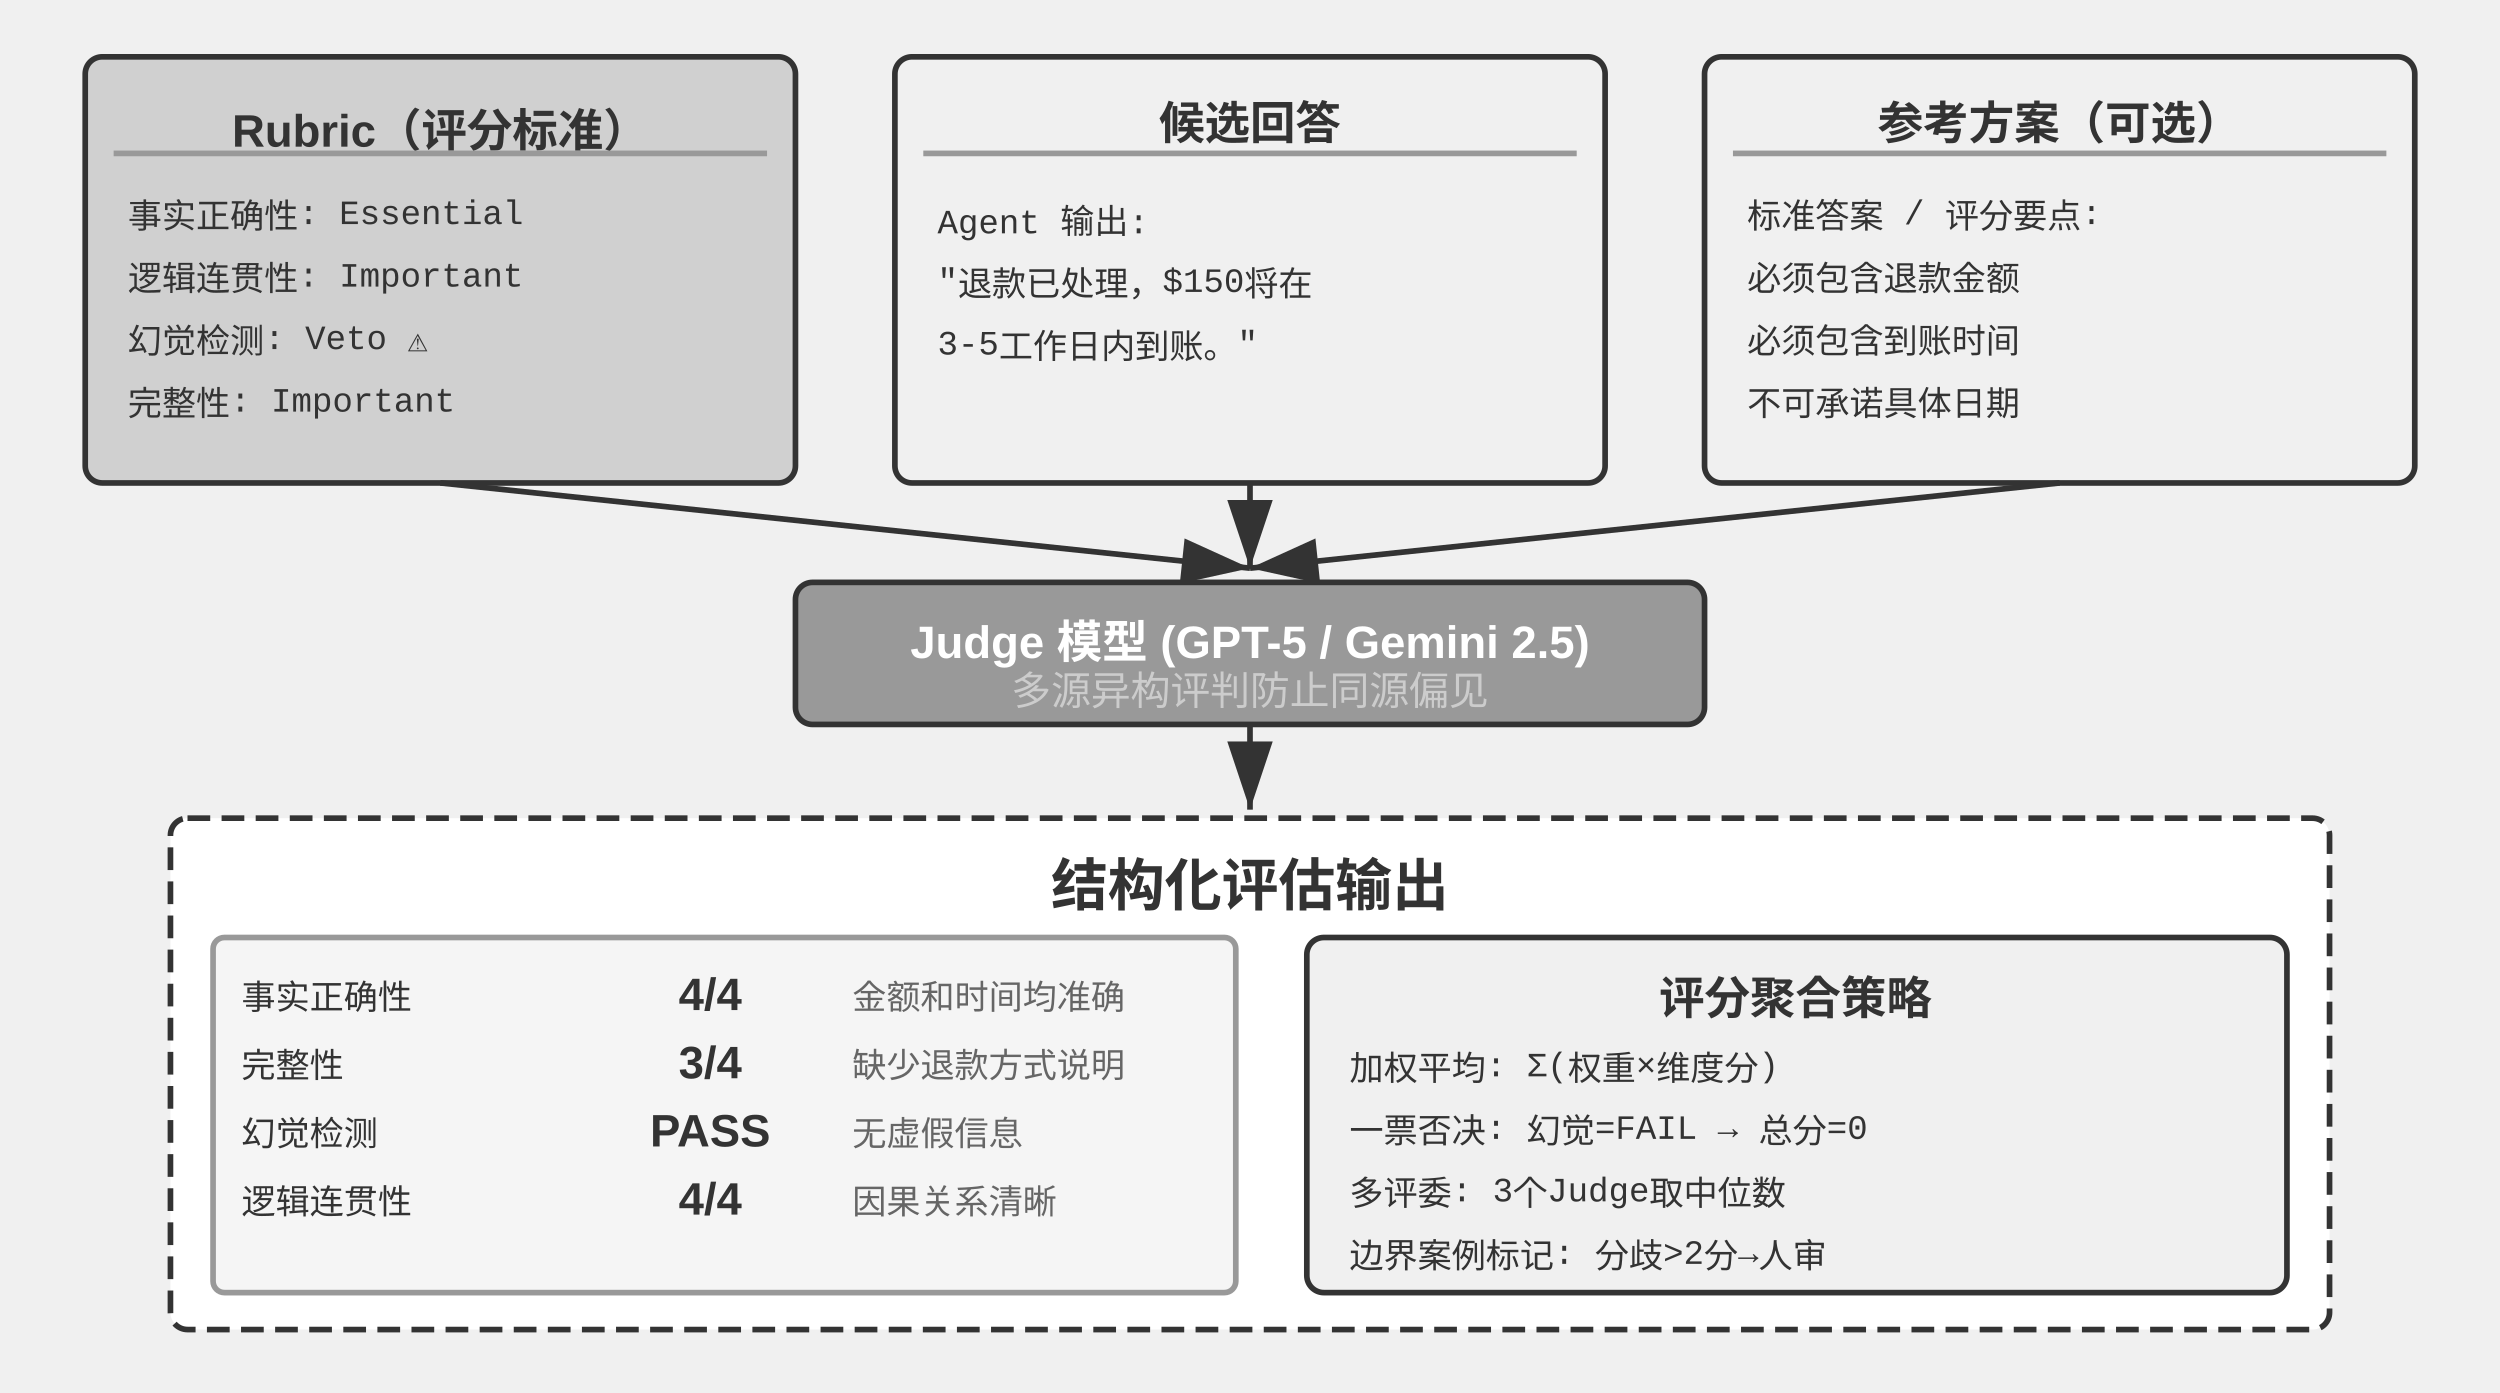
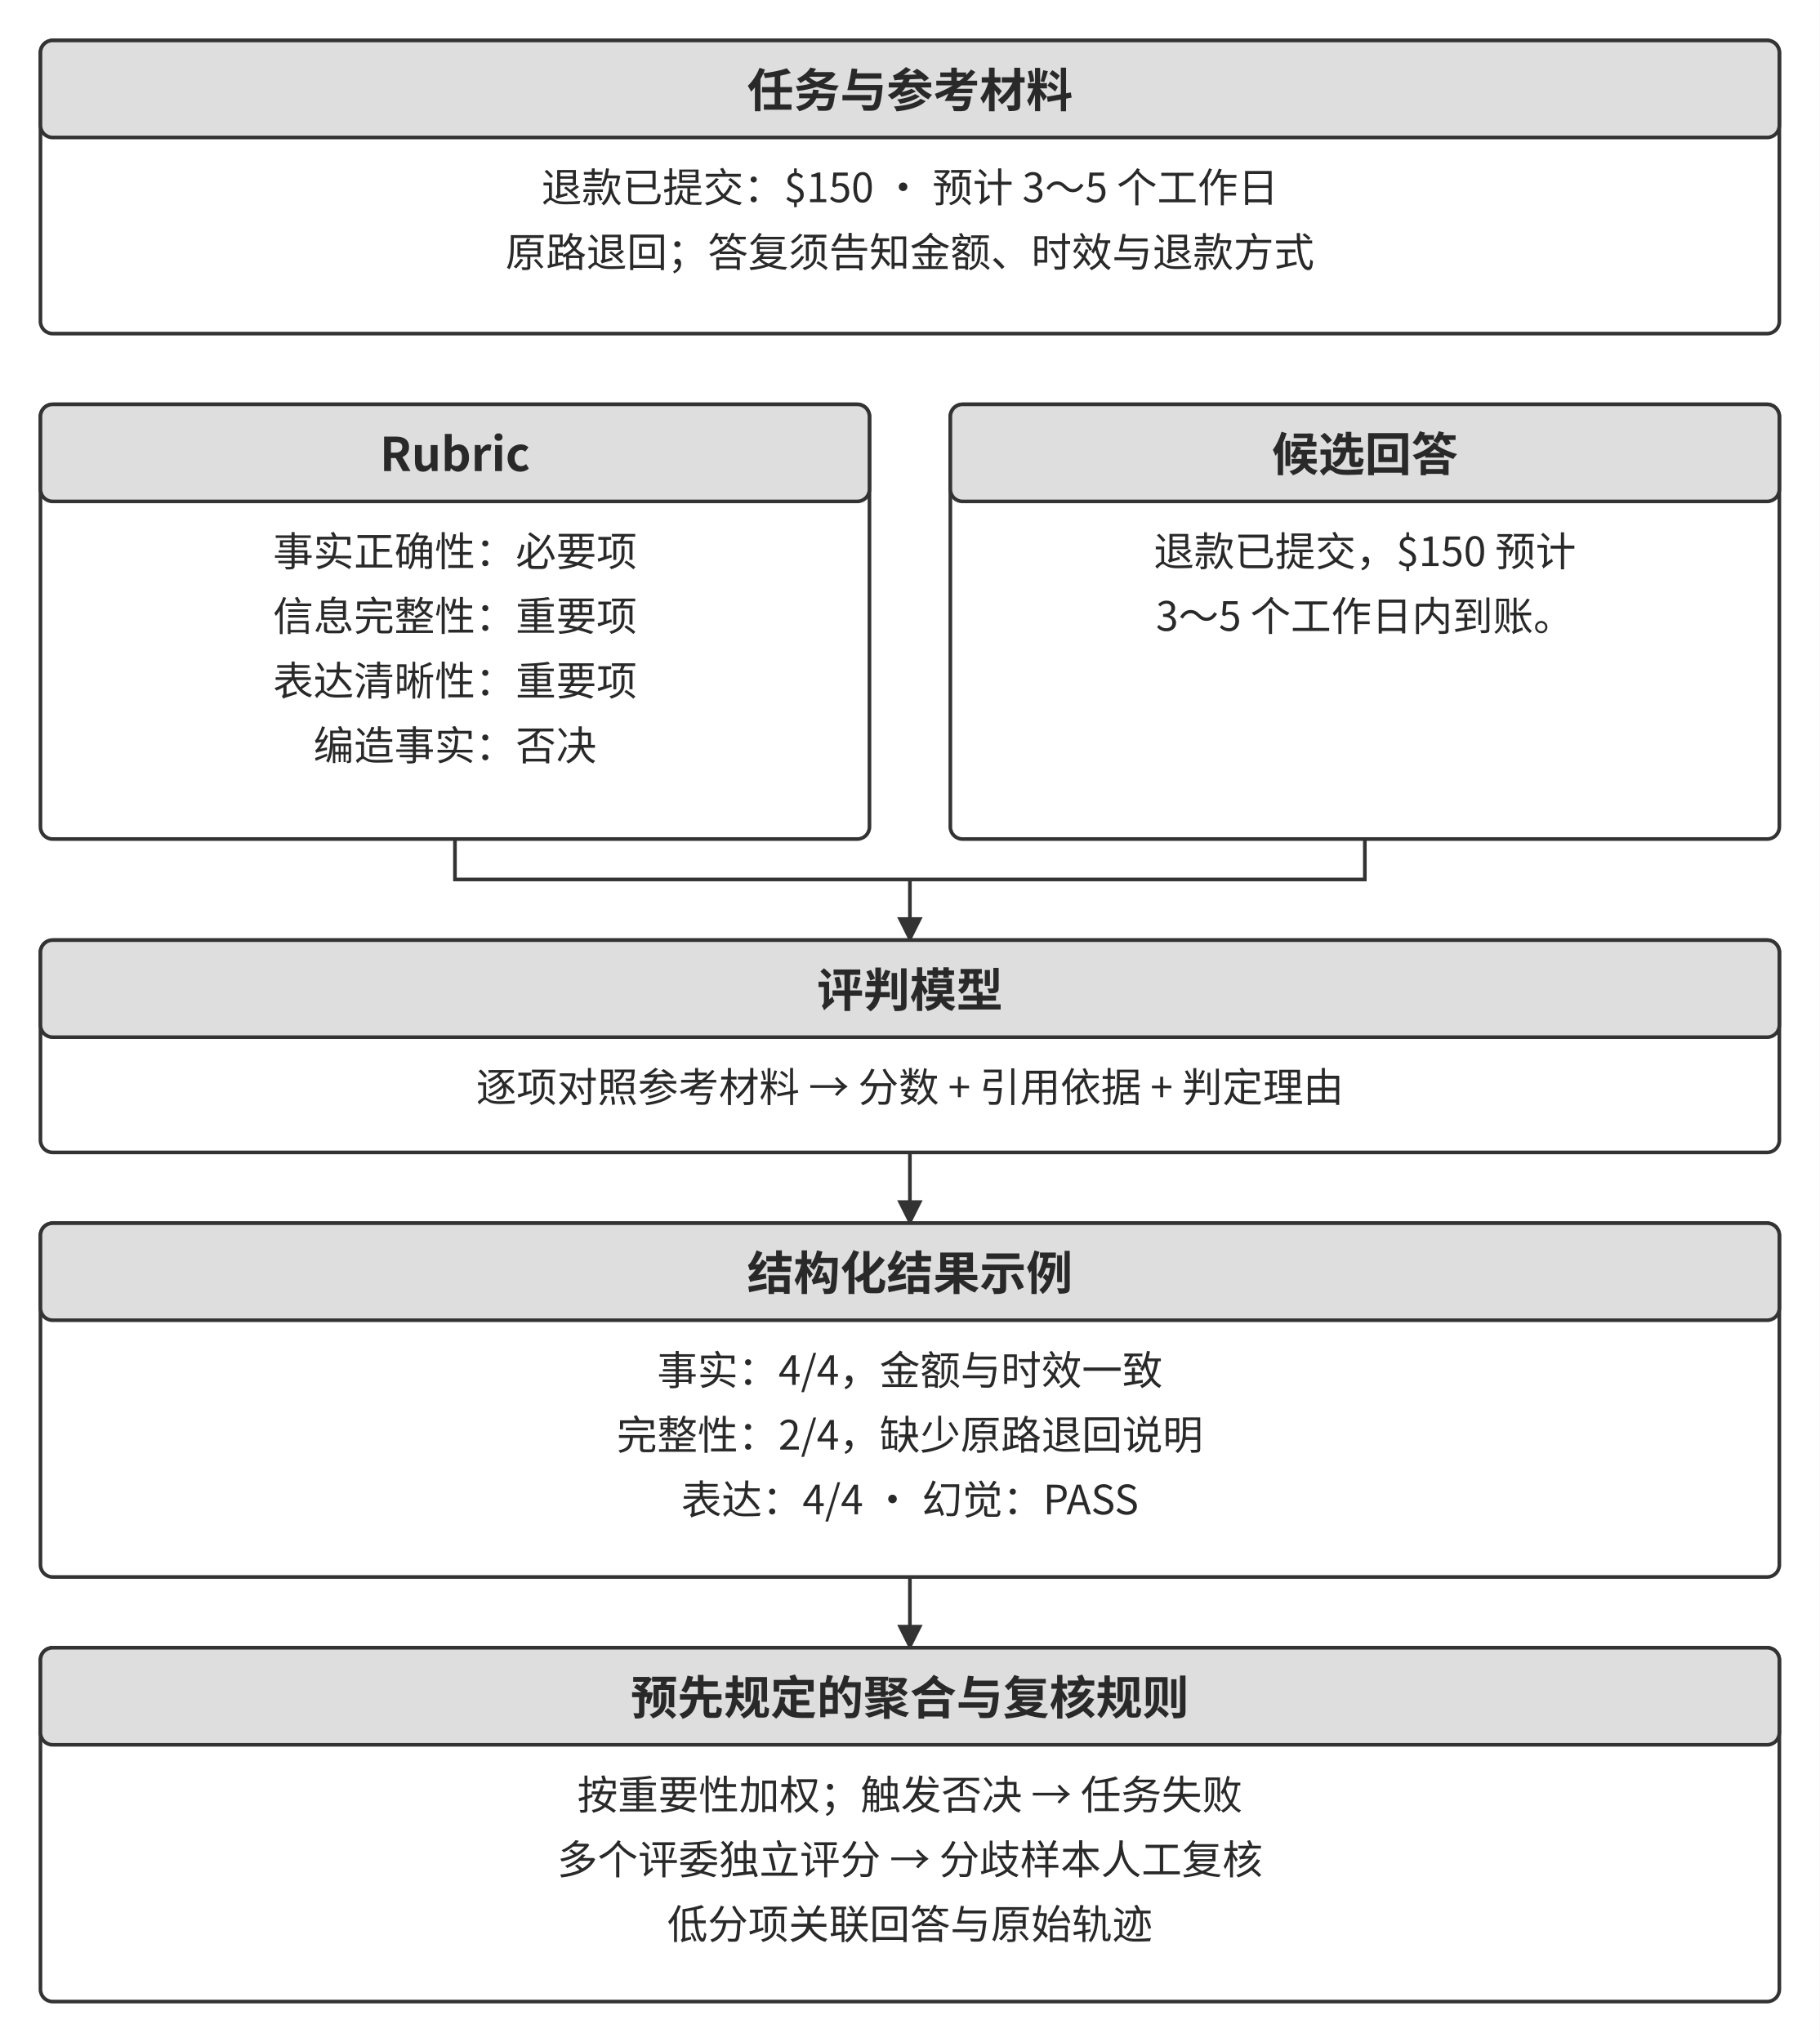
- <svg xmlns="http://www.w3.org/2000/svg" viewBox="0 40 880 490" width="880" height="490" style="background:#ffffff">
+ <svg xmlns="http://www.w3.org/2000/svg" width="150mm" height="168.33mm" viewBox="0 0 900 1010" role="img" aria-labelledby="title desc">
  <defs>
-     <marker id="ah" markerWidth="12" markerHeight="8" refX="12" refY="4" orient="auto">
-       <polygon points="0 0, 12 4, 0 8" fill="#333333" />
-     </marker>
-     <marker id="ah-light" markerWidth="12" markerHeight="8" refX="12" refY="4" orient="auto">
-       <polygon points="0 0, 12 4, 0 8" fill="#999999" />
+     <marker id="arrow" viewBox="0 0 10 10" refX="9" refY="5" markerWidth="7" markerHeight="7" orient="auto-start-reverse">
+       <path d="M0 0 L10 5 L0 10 Z" fill="#333333" />
    </marker>
  </defs>
-   <rect x="30" y="60" width="250" height="150" rx="6" fill="#d0d0d0" stroke="#333333" stroke-width="2" />
-   <text x="155" y="82" font-family="Arial, 'Helvetica Neue', Helvetica, 'PingFang SC', 'Microsoft YaHei', sans-serif" font-size="16" fill="#333333" text-anchor="middle" dominant-baseline="central" font-weight="bold">Rubric（评分标准）</text>
-   <line x1="40" y1="94" x2="270" y2="94" stroke="#999999" stroke-width="2" />
-   <text x="45" y="115" font-family="'Courier New', Courier, monospace" font-size="12" fill="#333333" text-anchor="start" dominant-baseline="central">事实正确性: Essential</text>
-   <text x="45" y="137" font-family="'Courier New', Courier, monospace" font-size="12" fill="#333333" text-anchor="start" dominant-baseline="central">逻辑连贯性: Important</text>
-   <text x="45" y="159" font-family="'Courier New', Courier, monospace" font-size="12" fill="#333333" text-anchor="start" dominant-baseline="central">幻觉检测: Veto ⚠</text>
-   <text x="45" y="181" font-family="'Courier New', Courier, monospace" font-size="12" fill="#333333" text-anchor="start" dominant-baseline="central">完整性: Important</text>
-   <rect x="315" y="60" width="250" height="150" rx="6" fill="#f0f0f0" stroke="#333333" stroke-width="2" />
-   <text x="440" y="82" font-family="Arial, 'Helvetica Neue', Helvetica, 'PingFang SC', 'Microsoft YaHei', sans-serif" font-size="16" fill="#333333" text-anchor="middle" dominant-baseline="central" font-weight="bold">候选回答</text>
-   <line x1="325" y1="94" x2="555" y2="94" stroke="#999999" stroke-width="2" />
-   <text x="330" y="115" font-family="'Courier New', Courier, monospace" font-size="12" fill="#333333" text-anchor="start" dominant-baseline="central">Agent 输出:</text>
-   <text x="330" y="137" font-family="'Courier New', Courier, monospace" font-size="12" fill="#333333" text-anchor="start" dominant-baseline="central">"退款已处理，$150将在</text>
-   <text x="330" y="159" font-family="'Courier New', Courier, monospace" font-size="12" fill="#333333" text-anchor="start" dominant-baseline="central"> 3-5工作日内到账。"</text>
-   <text x="330" y="181" font-family="'Courier New', Courier, monospace" font-size="12" fill="#333333" text-anchor="start" dominant-baseline="central" />
-   <rect x="600" y="60" width="250" height="150" rx="6" fill="#f0f0f0" stroke="#333333" stroke-width="2" />
-   <text x="725" y="82" font-family="Arial, 'Helvetica Neue', Helvetica, 'PingFang SC', 'Microsoft YaHei', sans-serif" font-size="16" fill="#333333" text-anchor="middle" dominant-baseline="central" font-weight="bold">参考方案（可选）</text>
-   <line x1="610" y1="94" x2="840" y2="94" stroke="#999999" stroke-width="2" />
-   <text x="615" y="115" font-family="'Courier New', Courier, monospace" font-size="12" fill="#333333" text-anchor="start" dominant-baseline="central">标准答案 / 评分要点:</text>
-   <text x="615" y="137" font-family="'Courier New', Courier, monospace" font-size="12" fill="#333333" text-anchor="start" dominant-baseline="central">必须包含退款金额</text>
-   <text x="615" y="159" font-family="'Courier New', Courier, monospace" font-size="12" fill="#333333" text-anchor="start" dominant-baseline="central">必须包含到账时间</text>
-   <text x="615" y="181" font-family="'Courier New', Courier, monospace" font-size="12" fill="#333333" text-anchor="start" dominant-baseline="central">不可承诺具体日期</text>
-   <line x1="155" y1="210" x2="440" y2="240" stroke="#333333" stroke-width="2" marker-end="url(#ah)" />
-   <line x1="440" y1="210" x2="440" y2="240" stroke="#333333" stroke-width="2" marker-end="url(#ah)" />
-   <line x1="725" y1="210" x2="440" y2="240" stroke="#333333" stroke-width="2" marker-end="url(#ah)" />
-   <rect x="280" y="245" width="320" height="50" rx="6" fill="#999999" stroke="#333333" stroke-width="2" />
-   <text x="440" y="262" font-family="Arial, 'Helvetica Neue', Helvetica, 'PingFang SC', 'Microsoft YaHei', sans-serif" font-size="16" fill="#ffffff" text-anchor="middle" dominant-baseline="central" font-weight="bold">Judge 模型 (GPT-5 / Gemini 2.5)</text>
-   <text x="440" y="282" font-family="Arial, 'Helvetica Neue', Helvetica, 'PingFang SC', 'Microsoft YaHei', sans-serif" font-size="14" fill="#cccccc" text-anchor="middle" dominant-baseline="central" font-weight="normal">多源异构评判防止同源偏见</text>
-   <line x1="440" y1="295" x2="440" y2="325" stroke="#333333" stroke-width="2" marker-end="url(#ah)" />
-   <rect x="60" y="328" width="760" height="180" rx="6" fill="#ffffff" stroke="#333333" stroke-width="2" stroke-dasharray="8,4" />
-   <text x="440" y="350" font-family="Arial, 'Helvetica Neue', Helvetica, 'PingFang SC', 'Microsoft YaHei', sans-serif" font-size="20" fill="#333333" text-anchor="middle" dominant-baseline="central" font-weight="bold">结构化评估输出</text>
-   <rect x="75" y="370" width="360" height="125" rx="4" fill="#f5f5f5" stroke="#999999" stroke-width="2" />
-   <text x="85" y="390" font-family="'Courier New', Courier, monospace" font-size="12" fill="#333333" text-anchor="start" dominant-baseline="central">事实正确性   </text>
-   <text x="250" y="390" font-family="Arial, 'Helvetica Neue', Helvetica, 'PingFang SC', 'Microsoft YaHei', sans-serif" font-size="16" fill="#333333" text-anchor="middle" dominant-baseline="central" font-weight="bold">4/4</text>
-   <text x="300" y="390" font-family="Arial, 'Helvetica Neue', Helvetica, 'PingFang SC', 'Microsoft YaHei', sans-serif" font-size="12" fill="#666666" text-anchor="start" dominant-baseline="central" font-weight="normal">金额和时间均准确</text>
-   <text x="85" y="414" font-family="'Courier New', Courier, monospace" font-size="12" fill="#333333" text-anchor="start" dominant-baseline="central">完整性     </text>
-   <text x="250" y="414" font-family="Arial, 'Helvetica Neue', Helvetica, 'PingFang SC', 'Microsoft YaHei', sans-serif" font-size="16" fill="#333333" text-anchor="middle" dominant-baseline="central" font-weight="bold">3/4</text>
-   <text x="300" y="414" font-family="Arial, 'Helvetica Neue', Helvetica, 'PingFang SC', 'Microsoft YaHei', sans-serif" font-size="12" fill="#666666" text-anchor="start" dominant-baseline="central" font-weight="normal">缺少退款方式说明</text>
-   <text x="85" y="438" font-family="'Courier New', Courier, monospace" font-size="12" fill="#333333" text-anchor="start" dominant-baseline="central">幻觉检测    </text>
-   <text x="250" y="438" font-family="Arial, 'Helvetica Neue', Helvetica, 'PingFang SC', 'Microsoft YaHei', sans-serif" font-size="16" fill="#333333" text-anchor="middle" dominant-baseline="central" font-weight="bold">PASS</text>
-   <text x="300" y="438" font-family="Arial, 'Helvetica Neue', Helvetica, 'PingFang SC', 'Microsoft YaHei', sans-serif" font-size="12" fill="#666666" text-anchor="start" dominant-baseline="central" font-weight="normal">无虚假信息</text>
-   <text x="85" y="462" font-family="'Courier New', Courier, monospace" font-size="12" fill="#333333" text-anchor="start" dominant-baseline="central">逻辑连贯性   </text>
-   <text x="250" y="462" font-family="Arial, 'Helvetica Neue', Helvetica, 'PingFang SC', 'Microsoft YaHei', sans-serif" font-size="16" fill="#333333" text-anchor="middle" dominant-baseline="central" font-weight="bold">4/4</text>
-   <text x="300" y="462" font-family="Arial, 'Helvetica Neue', Helvetica, 'PingFang SC', 'Microsoft YaHei', sans-serif" font-size="12" fill="#666666" text-anchor="start" dominant-baseline="central" font-weight="normal">因果关系清晰</text>
-   <rect x="460" y="370" width="345" height="125" rx="6" fill="#f0f0f0" stroke="#333333" stroke-width="2" />
-   <text x="632" y="390" font-family="Arial, 'Helvetica Neue', Helvetica, 'PingFang SC', 'Microsoft YaHei', sans-serif" font-size="16" fill="#333333" text-anchor="middle" dominant-baseline="central" font-weight="bold">评分聚合策略</text>
-   <text x="475" y="415" font-family="'Courier New', Courier, monospace" font-size="12" fill="#333333" text-anchor="start" dominant-baseline="central">加权平均: Σ(权重×维度分)</text>
-   <text x="475" y="437" font-family="'Courier New', Courier, monospace" font-size="12" fill="#333333" text-anchor="start" dominant-baseline="central">一票否决: 幻觉=FAIL → 总分=0</text>
-   <text x="475" y="459" font-family="'Courier New', Courier, monospace" font-size="12" fill="#333333" text-anchor="start" dominant-baseline="central">多评委: 3个Judge取中位数</text>
-   <text x="475" y="481" font-family="'Courier New', Courier, monospace" font-size="12" fill="#333333" text-anchor="start" dominant-baseline="central">边界案例标记: 分歧&gt;2分→人审</text>
+   <rect width="900" height="1010" fill="#ffffff" />
+   <rect x="20" y="20" width="860" height="145" rx="6" fill="#ffffff" stroke="#333333" stroke-width="1.8" />
+   <rect x="20" y="20" width="860" height="48" rx="6" fill="#dedede" stroke="#333333" stroke-width="1.8" />
+   <text x="450.0" y="53" text-anchor="middle" font-family="Noto Sans CJK SC,Source Han Sans CN,Microsoft YaHei,sans-serif" font-size="23" font-weight="700" fill="#292929">任务与参考材料</text>
+   <text x="450.0" y="100" text-anchor="middle" font-family="Noto Sans CJK SC,Source Han Sans CN,Microsoft YaHei,sans-serif" font-size="20" font-weight="400" fill="#292929">退款已提交：$150 · 预计 3～5 个工作日</text>
+   <text x="450.0" y="132" text-anchor="middle" font-family="Noto Sans CJK SC,Source Han Sans CN,Microsoft YaHei,sans-serif" font-size="20" font-weight="400" fill="#292929">原路退回；答复须告知金额、时效与退款方式</text>
+   <rect x="20" y="200" width="410" height="215" rx="6" fill="#ffffff" stroke="#333333" stroke-width="1.8" />
+   <rect x="20" y="200" width="410" height="48" rx="6" fill="#dedede" stroke="#333333" stroke-width="1.8" />
+   <text x="225.0" y="233" text-anchor="middle" font-family="Noto Sans CJK SC,Source Han Sans CN,Microsoft YaHei,sans-serif" font-size="23" font-weight="700" fill="#292929">Rubric</text>
+   <text x="225.0" y="280" text-anchor="middle" font-family="Noto Sans CJK SC,Source Han Sans CN,Microsoft YaHei,sans-serif" font-size="20" font-weight="400" fill="#292929">事实正确性：必要项</text>
+   <text x="225.0" y="312" text-anchor="middle" font-family="Noto Sans CJK SC,Source Han Sans CN,Microsoft YaHei,sans-serif" font-size="20" font-weight="400" fill="#292929">信息完整性：重要项</text>
+   <text x="225.0" y="344" text-anchor="middle" font-family="Noto Sans CJK SC,Source Han Sans CN,Microsoft YaHei,sans-serif" font-size="20" font-weight="400" fill="#292929">表达清晰性：重要项</text>
+   <text x="225.0" y="376" text-anchor="middle" font-family="Noto Sans CJK SC,Source Han Sans CN,Microsoft YaHei,sans-serif" font-size="20" font-weight="400" fill="#292929">编造事实：否决</text>
+   <rect x="470" y="200" width="410" height="215" rx="6" fill="#ffffff" stroke="#333333" stroke-width="1.8" />
+   <rect x="470" y="200" width="410" height="48" rx="6" fill="#dedede" stroke="#333333" stroke-width="1.8" />
+   <text x="675.0" y="233" text-anchor="middle" font-family="Noto Sans CJK SC,Source Han Sans CN,Microsoft YaHei,sans-serif" font-size="23" font-weight="700" fill="#292929">候选回答</text>
+   <text x="675.0" y="280" text-anchor="middle" font-family="Noto Sans CJK SC,Source Han Sans CN,Microsoft YaHei,sans-serif" font-size="20" font-weight="400" fill="#292929">退款已提交，$150 预计</text>
+   <text x="675.0" y="312" text-anchor="middle" font-family="Noto Sans CJK SC,Source Han Sans CN,Microsoft YaHei,sans-serif" font-size="20" font-weight="400" fill="#292929">3～5 个工作日内到账。</text>
+   <path d="M 225 415 L 225 435 L 675 435 L 675 415" fill="none" stroke="#333333" stroke-width="1.8" />
+   <path d="M 450 435 L 450 465" fill="none" stroke="#333333" stroke-width="1.8" marker-end="url(#arrow)" />
+   <rect x="20" y="465" width="860" height="105" rx="6" fill="#ffffff" stroke="#333333" stroke-width="1.8" />
+   <rect x="20" y="465" width="860" height="48" rx="6" fill="#dedede" stroke="#333333" stroke-width="1.8" />
+   <text x="450.0" y="498" text-anchor="middle" font-family="Noto Sans CJK SC,Source Han Sans CN,Microsoft YaHei,sans-serif" font-size="23" font-weight="700" fill="#292929">评判模型</text>
+   <text x="450.0" y="545" text-anchor="middle" font-family="Noto Sans CJK SC,Source Han Sans CN,Microsoft YaHei,sans-serif" font-size="20" font-weight="400" fill="#292929">逐项对照参考材料 → 分数 + 引用依据 + 判定理由</text>
+   <path d="M 450 570 L 450 605" fill="none" stroke="#333333" stroke-width="1.8" marker-end="url(#arrow)" />
+   <rect x="20" y="605" width="860" height="175" rx="6" fill="#ffffff" stroke="#333333" stroke-width="1.8" />
+   <rect x="20" y="605" width="860" height="48" rx="6" fill="#dedede" stroke="#333333" stroke-width="1.8" />
+   <text x="450.0" y="638" text-anchor="middle" font-family="Noto Sans CJK SC,Source Han Sans CN,Microsoft YaHei,sans-serif" font-size="23" font-weight="700" fill="#292929">结构化结果示例</text>
+   <text x="450.0" y="685" text-anchor="middle" font-family="Noto Sans CJK SC,Source Han Sans CN,Microsoft YaHei,sans-serif" font-size="20" font-weight="400" fill="#292929">事实：4/4，金额与时效一致</text>
+   <text x="450.0" y="717" text-anchor="middle" font-family="Noto Sans CJK SC,Source Han Sans CN,Microsoft YaHei,sans-serif" font-size="20" font-weight="400" fill="#292929">完整性：2/4，缺少原路退回说明</text>
+   <text x="450.0" y="749" text-anchor="middle" font-family="Noto Sans CJK SC,Source Han Sans CN,Microsoft YaHei,sans-serif" font-size="20" font-weight="400" fill="#292929">表达：4/4 · 幻觉：PASS</text>
+   <path d="M 450 780 L 450 815" fill="none" stroke="#333333" stroke-width="1.8" marker-end="url(#arrow)" />
+   <rect x="20" y="815" width="860" height="175" rx="6" fill="#ffffff" stroke="#333333" stroke-width="1.8" />
+   <rect x="20" y="815" width="860" height="48" rx="6" fill="#dedede" stroke="#333333" stroke-width="1.8" />
+   <text x="450.0" y="848" text-anchor="middle" font-family="Noto Sans CJK SC,Source Han Sans CN,Microsoft YaHei,sans-serif" font-size="23" font-weight="700" fill="#292929">预先规定的聚合与复核规则</text>
+   <text x="450.0" y="895" text-anchor="middle" font-family="Noto Sans CJK SC,Source Han Sans CN,Microsoft YaHei,sans-serif" font-size="20" font-weight="400" fill="#292929">按重要性加权；触发否决 → 任务失败</text>
+   <text x="450.0" y="927" text-anchor="middle" font-family="Noto Sans CJK SC,Source Han Sans CN,Microsoft YaHei,sans-serif" font-size="20" font-weight="400" fill="#292929">多个评委独立评分 → 分歧样本人工复核</text>
+   <text x="450.0" y="959" text-anchor="middle" font-family="Noto Sans CJK SC,Source Han Sans CN,Microsoft YaHei,sans-serif" font-size="20" font-weight="400" fill="#292929">低分项关联回答与原始轨迹</text>
</svg>
